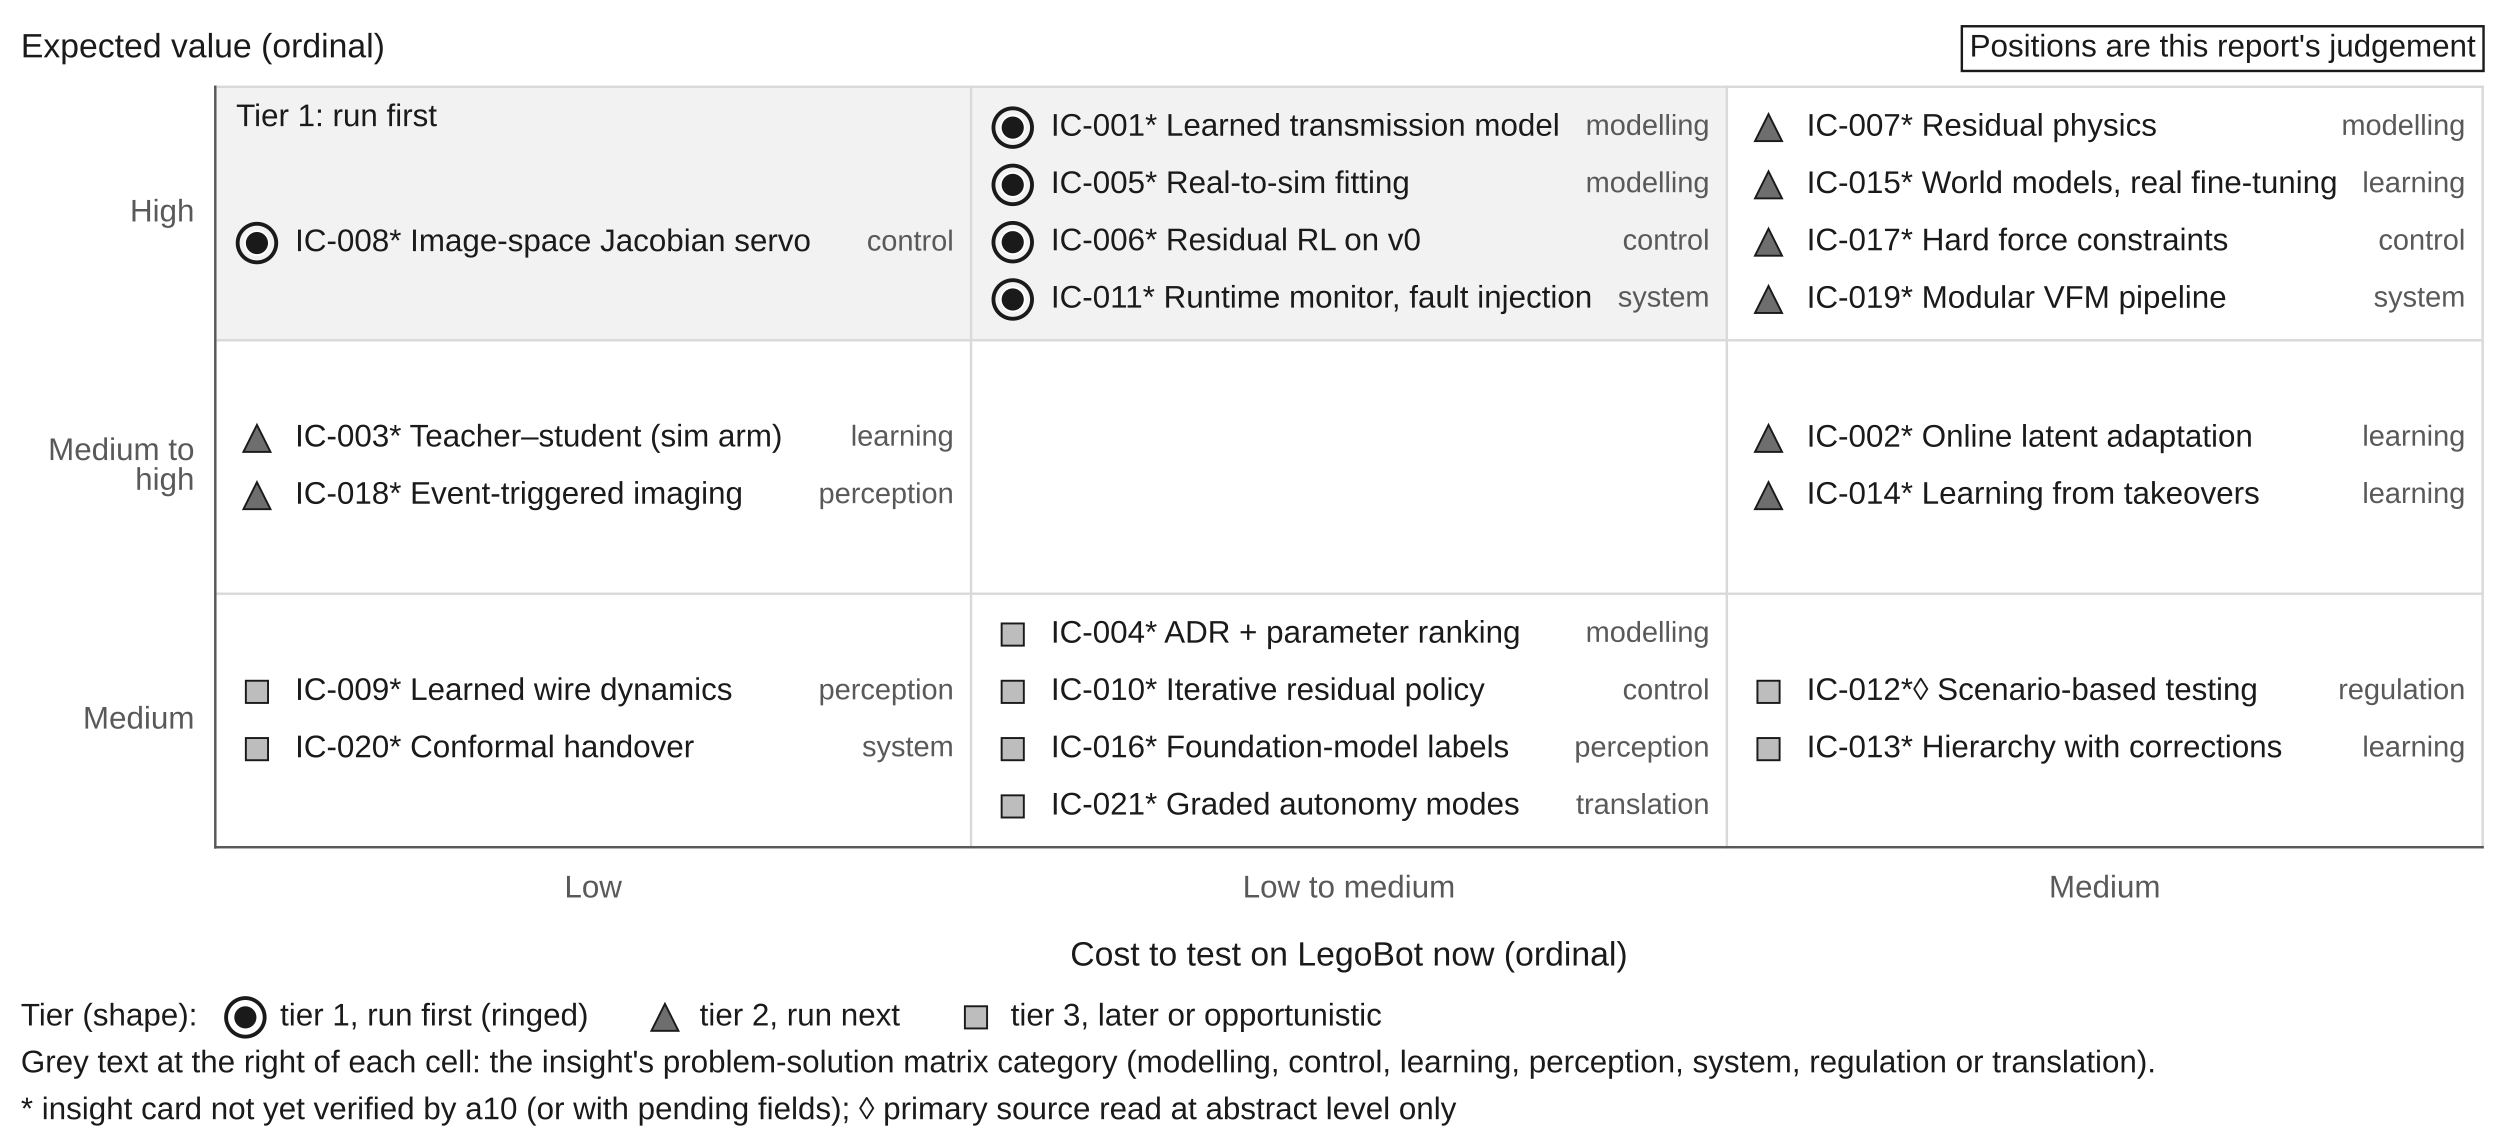
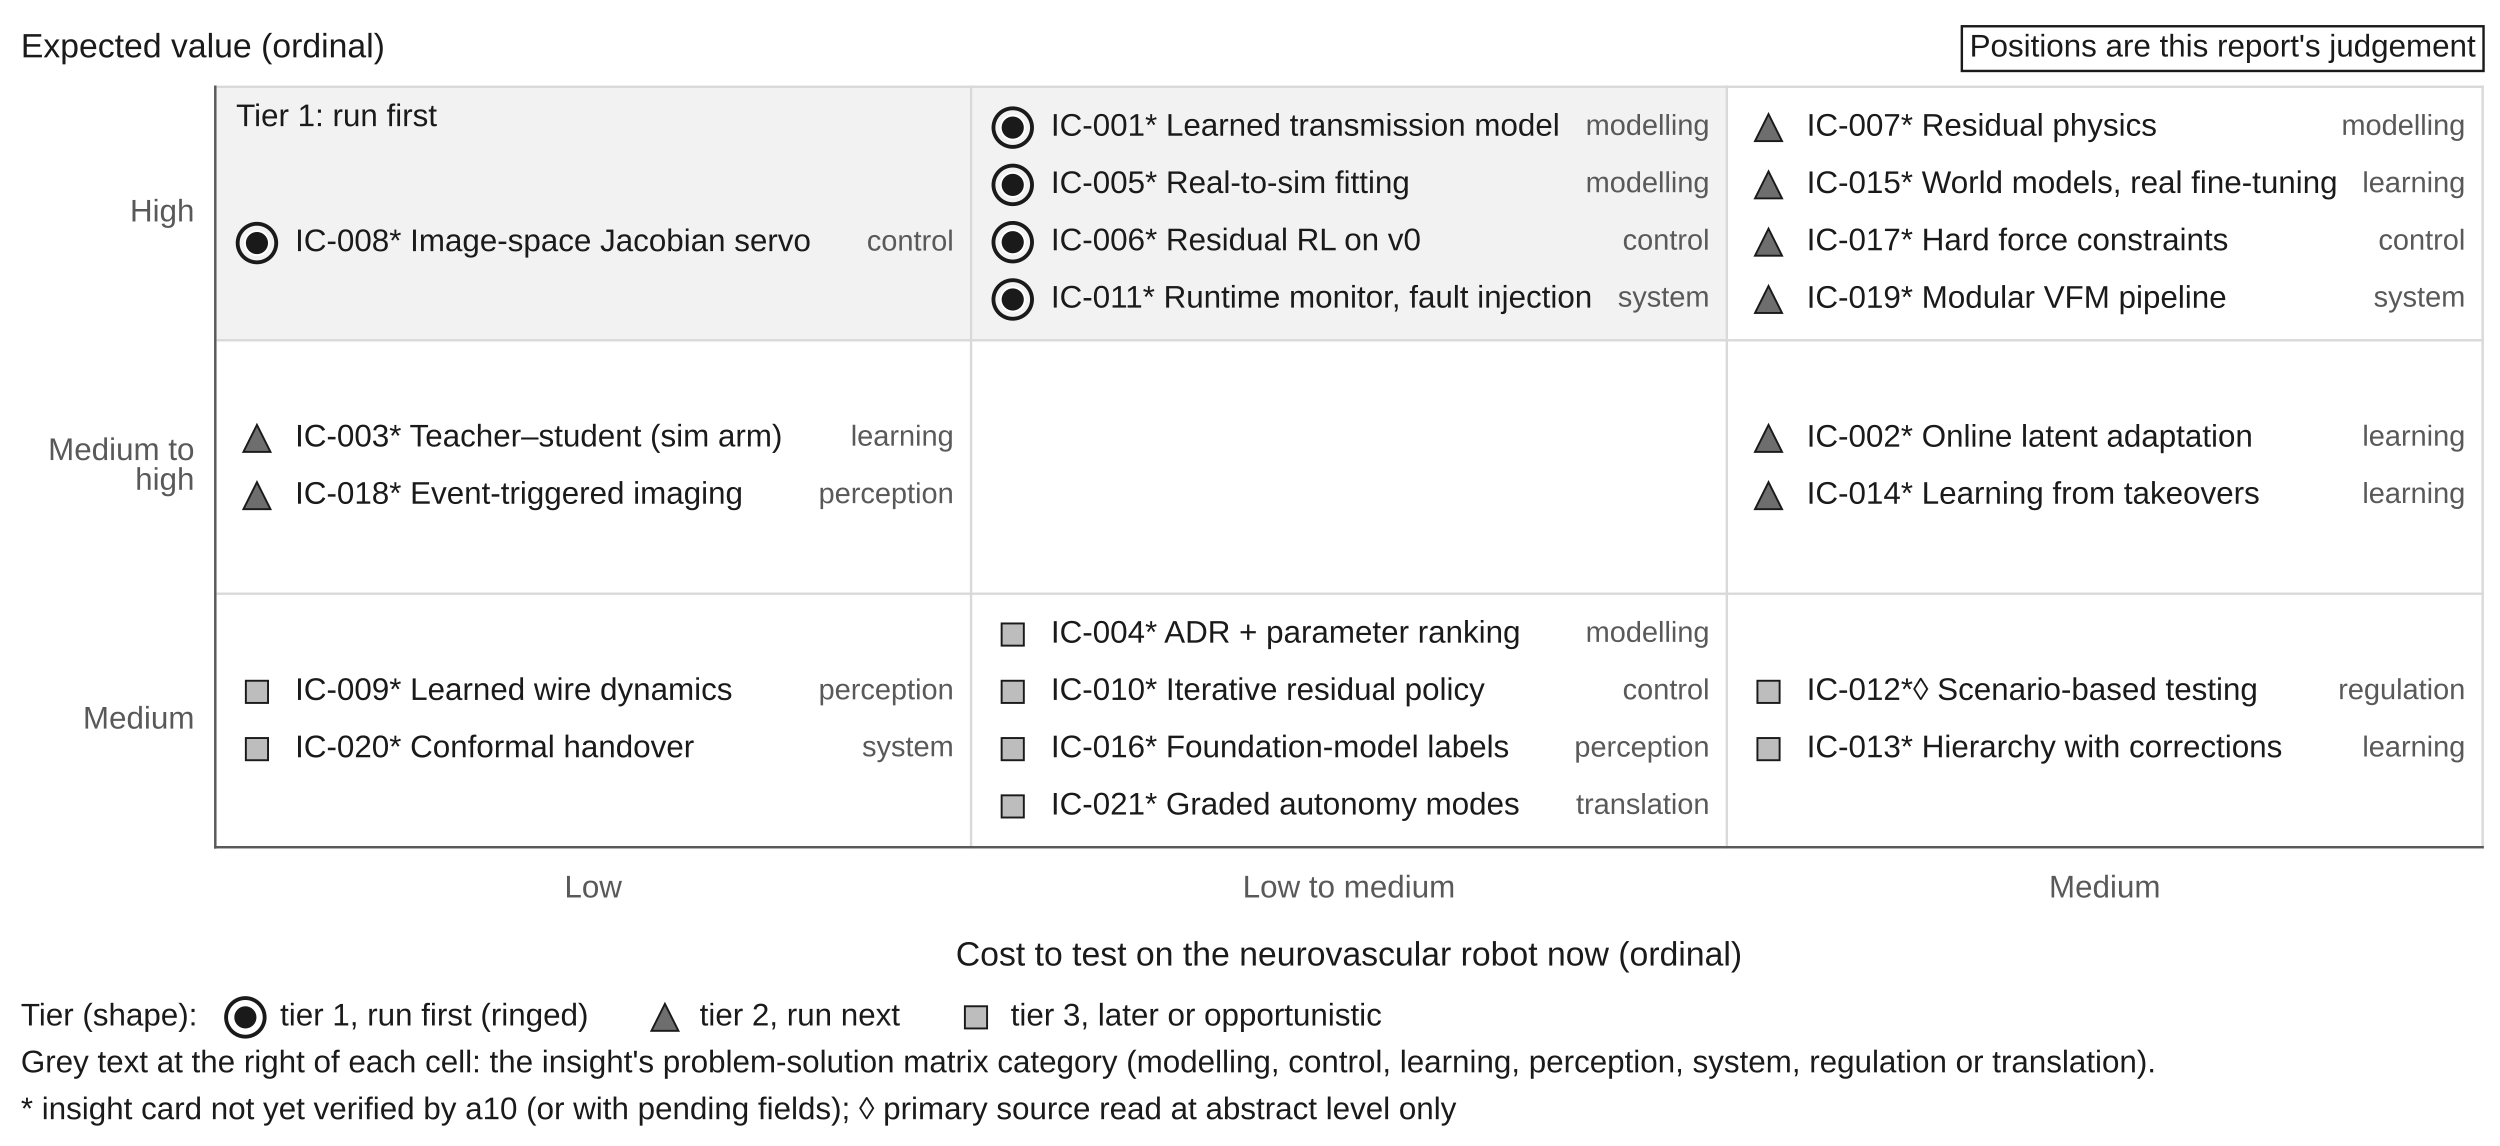
<svg xmlns="http://www.w3.org/2000/svg" xmlns:xlink="http://www.w3.org/1999/xlink" width="518.4pt" height="237.6pt" viewBox="0 0 518.4 237.6" version="1.1">
  <defs>
    <style type="text/css">*{stroke-linejoin: round; stroke-linecap: butt}</style>
  </defs>
  <g id="figure_1">
    <g id="patch_1">
      <path d="M 0 237.6  L 518.4 237.6  L 518.4 0  L 0 0  z " style="fill: #ffffff" />
    </g>
    <g id="axes_1">
      <g id="patch_2">
-         <path d="M 44.64 70.56  L 201.36 70.56  L 201.36 18  L 44.64 18  z " clip-path="url(#p08321df2c7)" style="fill: #f2f2f2" />
+         <path d="M 201.36 70.56  L 358.08 70.56  L 358.08 18  L 201.36 18  z " clip-path="url(#pb618f11e1d)" style="fill: #f2f2f2" />
      </g>
      <g id="patch_3">
-         <path d="M 201.36 70.56  L 358.08 70.56  L 358.08 18  L 201.36 18  z " clip-path="url(#p08321df2c7)" style="fill: #f2f2f2" />
+         <path d="M 44.64 70.56  L 201.36 70.56  L 201.36 18  L 44.64 18  z " clip-path="url(#pb618f11e1d)" style="fill: #f2f2f2" />
      </g>
      <g id="line2d_1">
-         <path d="M 44.64 175.68  L 44.64 18  " clip-path="url(#p08321df2c7)" style="fill: none; stroke: #d9d9d9; stroke-width: 0.5; stroke-linecap: square" />
+         <path d="M 44.64 175.68  L 44.64 18  " clip-path="url(#pb618f11e1d)" style="fill: none; stroke: #d9d9d9; stroke-width: 0.5; stroke-linecap: square" />
      </g>
      <g id="line2d_2">
-         <path d="M 201.36 175.68  L 201.36 18  " clip-path="url(#p08321df2c7)" style="fill: none; stroke: #d9d9d9; stroke-width: 0.5; stroke-linecap: square" />
+         <path d="M 201.36 175.68  L 201.36 18  " clip-path="url(#pb618f11e1d)" style="fill: none; stroke: #d9d9d9; stroke-width: 0.5; stroke-linecap: square" />
      </g>
      <g id="line2d_3">
-         <path d="M 358.08 175.68  L 358.08 18  " clip-path="url(#p08321df2c7)" style="fill: none; stroke: #d9d9d9; stroke-width: 0.5; stroke-linecap: square" />
+         <path d="M 358.08 175.68  L 358.08 18  " clip-path="url(#pb618f11e1d)" style="fill: none; stroke: #d9d9d9; stroke-width: 0.5; stroke-linecap: square" />
      </g>
      <g id="line2d_4">
-         <path d="M 514.8 175.68  L 514.8 18  " clip-path="url(#p08321df2c7)" style="fill: none; stroke: #d9d9d9; stroke-width: 0.5; stroke-linecap: square" />
+         <path d="M 514.8 175.68  L 514.8 18  " clip-path="url(#pb618f11e1d)" style="fill: none; stroke: #d9d9d9; stroke-width: 0.5; stroke-linecap: square" />
      </g>
      <g id="line2d_5">
-         <path d="M 44.64 175.68  L 514.8 175.68  " clip-path="url(#p08321df2c7)" style="fill: none; stroke: #d9d9d9; stroke-width: 0.5; stroke-linecap: square" />
+         <path d="M 44.64 175.68  L 514.8 175.68  " clip-path="url(#pb618f11e1d)" style="fill: none; stroke: #d9d9d9; stroke-width: 0.5; stroke-linecap: square" />
      </g>
      <g id="line2d_6">
-         <path d="M 44.64 123.12  L 514.8 123.12  " clip-path="url(#p08321df2c7)" style="fill: none; stroke: #d9d9d9; stroke-width: 0.5; stroke-linecap: square" />
+         <path d="M 44.64 123.12  L 514.8 123.12  " clip-path="url(#pb618f11e1d)" style="fill: none; stroke: #d9d9d9; stroke-width: 0.5; stroke-linecap: square" />
      </g>
      <g id="line2d_7">
-         <path d="M 44.64 70.56  L 514.8 70.56  " clip-path="url(#p08321df2c7)" style="fill: none; stroke: #d9d9d9; stroke-width: 0.5; stroke-linecap: square" />
+         <path d="M 44.64 70.56  L 514.8 70.56  " clip-path="url(#pb618f11e1d)" style="fill: none; stroke: #d9d9d9; stroke-width: 0.5; stroke-linecap: square" />
      </g>
      <g id="line2d_8">
-         <path d="M 44.64 18  L 514.8 18  " clip-path="url(#p08321df2c7)" style="fill: none; stroke: #d9d9d9; stroke-width: 0.5; stroke-linecap: square" />
+         <path d="M 44.64 18  L 514.8 18  " clip-path="url(#pb618f11e1d)" style="fill: none; stroke: #d9d9d9; stroke-width: 0.5; stroke-linecap: square" />
      </g>
      <g id="line2d_9">
-         <path d="M 44.64 175.68  L 514.8 175.68  " clip-path="url(#p08321df2c7)" style="fill: none; stroke: #595959; stroke-width: 0.5; stroke-linecap: square" />
+         <path d="M 44.64 175.68  L 514.8 175.68  " clip-path="url(#pb618f11e1d)" style="fill: none; stroke: #595959; stroke-width: 0.5; stroke-linecap: square" />
      </g>
      <g id="line2d_10">
-         <path d="M 44.64 175.68  L 44.64 18  " clip-path="url(#p08321df2c7)" style="fill: none; stroke: #595959; stroke-width: 0.5; stroke-linecap: square" />
+         <path d="M 44.64 175.68  L 44.64 18  " clip-path="url(#pb618f11e1d)" style="fill: none; stroke: #595959; stroke-width: 0.5; stroke-linecap: square" />
      </g>
      <g id="line2d_11">
        <defs>
-           <path id="m83bd8fca36" d="M 0 4  C 1.061 4 2.078 3.579 2.828 2.828  C 3.579 2.078 4 1.061 4 0  C 4 -1.061 3.579 -2.078 2.828 -2.828  C 2.078 -3.579 1.061 -4 0 -4  C -1.061 -4 -2.078 -3.579 -2.828 -2.828  C -3.579 -2.078 -4 -1.061 -4 0  C -4 1.061 -3.579 2.078 -2.828 2.828  C -2.078 3.579 -1.061 4 0 4  z " style="stroke: #1a1a1a; stroke-width: 0.8" />
+           <path id="m9a626af37a" d="M 0 4  C 1.061 4 2.078 3.579 2.828 2.828  C 3.579 2.078 4 1.061 4 0  C 4 -1.061 3.579 -2.078 2.828 -2.828  C 2.078 -3.579 1.061 -4 0 -4  C -1.061 -4 -2.078 -3.579 -2.828 -2.828  C -3.579 -2.078 -4 -1.061 -4 0  C -4 1.061 -3.579 2.078 -2.828 2.828  C -2.078 3.579 -1.061 4 0 4  z " style="stroke: #1a1a1a; stroke-width: 0.8" />
        </defs>
-         <g clip-path="url(#p08321df2c7)">
-           <use xlink:href="#m83bd8fca36" x="50.88" y="210.96" style="fill-opacity: 0; stroke: #1a1a1a; stroke-width: 0.8" />
+         <g clip-path="url(#pb618f11e1d)">
+           <use xlink:href="#m9a626af37a" x="50.88" y="210.96" style="fill-opacity: 0; stroke: #1a1a1a; stroke-width: 0.8" />
        </g>
      </g>
      <g id="line2d_12">
        <defs>
-           <path id="mc4fbaf5c74" d="M 0 2.5  C 0.663 2.5 1.299 2.237 1.768 1.768  C 2.237 1.299 2.5 0.663 2.5 0  C 2.5 -0.663 2.237 -1.299 1.768 -1.768  C 1.299 -2.237 0.663 -2.5 0 -2.5  C -0.663 -2.5 -1.299 -2.237 -1.768 -1.768  C -2.237 -1.299 -2.5 -0.663 -2.5 0  C -2.5 0.663 -2.237 1.299 -1.768 1.768  C -1.299 2.237 -0.663 2.5 0 2.5  z " style="stroke: #ffffff; stroke-width: 0.4" />
+           <path id="m223daf58ef" d="M 0 2.5  C 0.663 2.5 1.299 2.237 1.768 1.768  C 2.237 1.299 2.5 0.663 2.5 0  C 2.5 -0.663 2.237 -1.299 1.768 -1.768  C 1.299 -2.237 0.663 -2.5 0 -2.5  C -0.663 -2.5 -1.299 -2.237 -1.768 -1.768  C -2.237 -1.299 -2.5 -0.663 -2.5 0  C -2.5 0.663 -2.237 1.299 -1.768 1.768  C -1.299 2.237 -0.663 2.5 0 2.5  z " style="stroke: #ffffff; stroke-width: 0.4" />
        </defs>
-         <g clip-path="url(#p08321df2c7)">
-           <use xlink:href="#mc4fbaf5c74" x="50.88" y="210.96" style="fill: #1a1a1a; stroke: #ffffff; stroke-width: 0.4" />
+         <g clip-path="url(#pb618f11e1d)">
+           <use xlink:href="#m223daf58ef" x="50.88" y="210.96" style="fill: #1a1a1a; stroke: #ffffff; stroke-width: 0.4" />
        </g>
      </g>
      <g id="line2d_13">
        <defs>
-           <path id="m9f28fca841" d="M 0 -2.8  L -2.8 2.8  L 2.8 2.8  z " style="stroke: #1a1a1a; stroke-width: 0.4; stroke-linejoin: miter" />
+           <path id="m0bc30c6004" d="M 0 -2.8  L -2.8 2.8  L 2.8 2.8  z " style="stroke: #1a1a1a; stroke-width: 0.4; stroke-linejoin: miter" />
        </defs>
-         <g clip-path="url(#p08321df2c7)">
-           <use xlink:href="#m9f28fca841" x="137.88" y="210.96" style="fill: #6e6e6e; stroke: #1a1a1a; stroke-width: 0.4; stroke-linejoin: miter" />
+         <g clip-path="url(#pb618f11e1d)">
+           <use xlink:href="#m0bc30c6004" x="137.88" y="210.96" style="fill: #6e6e6e; stroke: #1a1a1a; stroke-width: 0.4; stroke-linejoin: miter" />
        </g>
      </g>
      <g id="line2d_14">
        <defs>
-           <path id="ma747b543d8" d="M -2.3 2.3  L 2.3 2.3  L 2.3 -2.3  L -2.3 -2.3  z " style="stroke: #1a1a1a; stroke-width: 0.4; stroke-linejoin: miter" />
+           <path id="m226ae7cc73" d="M -2.3 2.3  L 2.3 2.3  L 2.3 -2.3  L -2.3 -2.3  z " style="stroke: #1a1a1a; stroke-width: 0.4; stroke-linejoin: miter" />
        </defs>
-         <g clip-path="url(#p08321df2c7)">
-           <use xlink:href="#ma747b543d8" x="202.38" y="210.96" style="fill: #bdbdbd; stroke: #1a1a1a; stroke-width: 0.4; stroke-linejoin: miter" />
+         <g clip-path="url(#pb618f11e1d)">
+           <use xlink:href="#m226ae7cc73" x="202.38" y="210.96" style="fill: #bdbdbd; stroke: #1a1a1a; stroke-width: 0.4; stroke-linejoin: miter" />
        </g>
      </g>
      <g id="text_1">
        <text style="font-size: 6.5px; font-family: 'Arial', 'Helvetica', 'Liberation Sans', 'Arimo', 'DejaVu Sans', sans-serif; text-anchor: middle; fill: #595959" x="123" y="186.093" transform="rotate(-0 123 186.0926)">Low</text>
      </g>
      <g id="text_2">
        <text style="font-size: 6.5px; font-family: 'Arial', 'Helvetica', 'Liberation Sans', 'Arimo', 'DejaVu Sans', sans-serif; text-anchor: middle; fill: #595959" x="279.72" y="186.093" transform="rotate(-0 279.72 186.0926)">Low to medium</text>
      </g>
      <g id="text_3">
        <text style="font-size: 6.5px; font-family: 'Arial', 'Helvetica', 'Liberation Sans', 'Arimo', 'DejaVu Sans', sans-serif; text-anchor: middle; fill: #595959" x="436.44" y="186.093" transform="rotate(-0 436.44 186.0926)">Medium</text>
      </g>
      <g id="text_4">
        <text style="font-size: 6.5px; font-family: 'Arial', 'Helvetica', 'Liberation Sans', 'Arimo', 'DejaVu Sans', sans-serif; text-anchor: end; fill: #595959" x="40.32" y="151.08" transform="rotate(-0 40.32 151.0804)">Medium</text>
      </g>
      <g id="text_5">
        <text style="font-size: 6.5px; font-family: 'Arial', 'Helvetica', 'Liberation Sans', 'Arimo', 'DejaVu Sans', sans-serif; fill: #595959" transform="translate(9.977188 95.39373)">Medium to</text>
        <text style="font-size: 6.5px; font-family: 'Arial', 'Helvetica', 'Liberation Sans', 'Arimo', 'DejaVu Sans', sans-serif; fill: #595959" transform="translate(28.03195 101.5708)">high</text>
      </g>
      <g id="text_6">
        <text style="font-size: 6.5px; font-family: 'Arial', 'Helvetica', 'Liberation Sans', 'Arimo', 'DejaVu Sans', sans-serif; text-anchor: end; fill: #595959" x="40.32" y="45.922" transform="rotate(-0 40.32 45.92227)">High</text>
      </g>
      <g id="text_7">
-         <text style="font-size: 7px; font-family: 'Arial', 'Helvetica', 'Liberation Sans', 'Arimo', 'DejaVu Sans', sans-serif; text-anchor: middle; fill: #1a1a1a" x="279.72" y="200.216" transform="rotate(-0 279.72 200.2158)">Cost to test on LegoBot now (ordinal)</text>
+         <text style="font-size: 7px; font-family: 'Arial', 'Helvetica', 'Liberation Sans', 'Arimo', 'DejaVu Sans', sans-serif; text-anchor: middle; fill: #1a1a1a" x="279.72" y="200.216" transform="rotate(-0 279.72 200.2158)">Cost to test on the neurovascular robot now (ordinal)</text>
      </g>
      <g id="text_8">
        <text style="font-size: 7px; font-family: 'Arial', 'Helvetica', 'Liberation Sans', 'Arimo', 'DejaVu Sans', sans-serif; text-anchor: start; fill: #1a1a1a" x="4.32" y="11.891" transform="rotate(-0 4.32 11.89125)">Expected value (ordinal)</text>
      </g>
      <g id="text_9">
        <g id="patch_4">
          <path d="M 406.809 14.715  L 514.985 14.715  L 514.985 5.445  L 406.809 5.445  z " style="fill: #ffffff; stroke: #1a1a1a; stroke-width: 0.5; stroke-linejoin: miter" />
        </g>
        <text style="font-size: 6.5px; font-family: 'Arial', 'Helvetica', 'Liberation Sans', 'Arimo', 'DejaVu Sans', sans-serif; text-anchor: end; fill: #1a1a1a" x="513.36" y="11.722" transform="rotate(-0 513.36 11.72227)">Positions are this report's judgement</text>
      </g>
      <g id="text_10">
        <text style="font-size: 6.5px; font-family: 'Arial', 'Helvetica', 'Liberation Sans', 'Arimo', 'DejaVu Sans', sans-serif; text-anchor: start; fill: #1a1a1a" x="48.96" y="26.16" transform="rotate(-0 48.96 26.16035)">Tier 1: run first</text>
      </g>
      <g id="line2d_15">
-         <g clip-path="url(#p08321df2c7)">
-           <use xlink:href="#m83bd8fca36" x="210" y="26.46" style="fill-opacity: 0; stroke: #1a1a1a; stroke-width: 0.8" />
+         <g clip-path="url(#pb618f11e1d)">
+           <use xlink:href="#m9a626af37a" x="210" y="26.46" style="fill-opacity: 0; stroke: #1a1a1a; stroke-width: 0.8" />
        </g>
      </g>
      <g id="text_11">
        <text style="font-size: 6.5px; font-family: 'Arial', 'Helvetica', 'Liberation Sans', 'Arimo', 'DejaVu Sans', sans-serif; text-anchor: start; fill: #1a1a1a" x="217.92" y="28.14" transform="rotate(-0 217.92 28.14035)">IC-001* Learned transmission model</text>
      </g>
      <g id="text_12">
        <text style="font-size: 6px; font-family: 'Arial', 'Helvetica', 'Liberation Sans', 'Arimo', 'DejaVu Sans', sans-serif; text-anchor: end; fill: #595959" x="354.48" y="27.976" transform="rotate(-0 354.48 27.97594)">modelling</text>
      </g>
      <g id="line2d_16">
-         <g clip-path="url(#p08321df2c7)">
-           <use xlink:href="#m83bd8fca36" x="210" y="38.34" style="fill-opacity: 0; stroke: #1a1a1a; stroke-width: 0.8" />
+         <g clip-path="url(#pb618f11e1d)">
+           <use xlink:href="#m9a626af37a" x="210" y="38.34" style="fill-opacity: 0; stroke: #1a1a1a; stroke-width: 0.8" />
        </g>
      </g>
      <g id="text_13">
        <text style="font-size: 6.5px; font-family: 'Arial', 'Helvetica', 'Liberation Sans', 'Arimo', 'DejaVu Sans', sans-serif; text-anchor: start; fill: #1a1a1a" x="217.92" y="40.022" transform="rotate(-0 217.92 40.02188)">IC-005* Real-to-sim fitting</text>
      </g>
      <g id="text_14">
        <text style="font-size: 6px; font-family: 'Arial', 'Helvetica', 'Liberation Sans', 'Arimo', 'DejaVu Sans', sans-serif; text-anchor: end; fill: #595959" x="354.48" y="39.856" transform="rotate(-0 354.48 39.85594)">modelling</text>
      </g>
      <g id="line2d_17">
-         <g clip-path="url(#p08321df2c7)">
-           <use xlink:href="#m83bd8fca36" x="210" y="50.22" style="fill-opacity: 0; stroke: #1a1a1a; stroke-width: 0.8" />
+         <g clip-path="url(#pb618f11e1d)">
+           <use xlink:href="#m9a626af37a" x="210" y="50.22" style="fill-opacity: 0; stroke: #1a1a1a; stroke-width: 0.8" />
        </g>
      </g>
      <g id="text_15">
        <text style="font-size: 6.5px; font-family: 'Arial', 'Helvetica', 'Liberation Sans', 'Arimo', 'DejaVu Sans', sans-serif; text-anchor: start; fill: #1a1a1a" x="217.92" y="51.9" transform="rotate(-0 217.92 51.90035)">IC-006* Residual RL on v0</text>
      </g>
      <g id="text_16">
        <text style="font-size: 6px; font-family: 'Arial', 'Helvetica', 'Liberation Sans', 'Arimo', 'DejaVu Sans', sans-serif; text-anchor: end; fill: #595959" x="354.48" y="51.771" transform="rotate(-0 354.48 51.77109)">control</text>
      </g>
      <g id="line2d_18">
-         <g clip-path="url(#p08321df2c7)">
-           <use xlink:href="#m83bd8fca36" x="210" y="62.1" style="fill-opacity: 0; stroke: #1a1a1a; stroke-width: 0.8" />
+         <g clip-path="url(#pb618f11e1d)">
+           <use xlink:href="#m9a626af37a" x="210" y="62.1" style="fill-opacity: 0; stroke: #1a1a1a; stroke-width: 0.8" />
        </g>
      </g>
      <g id="text_17">
        <text style="font-size: 6.5px; font-family: 'Arial', 'Helvetica', 'Liberation Sans', 'Arimo', 'DejaVu Sans', sans-serif; text-anchor: start; fill: #1a1a1a" x="217.92" y="63.782" transform="rotate(-0 217.92 63.78187)">IC-011* Runtime monitor, fault injection</text>
      </g>
      <g id="text_18">
        <text style="font-size: 6px; font-family: 'Arial', 'Helvetica', 'Liberation Sans', 'Arimo', 'DejaVu Sans', sans-serif; text-anchor: end; fill: #595959" x="354.48" y="63.581" transform="rotate(-0 354.48 63.58078)">system</text>
      </g>
      <g id="text_19">
        <text style="font-size: 6.5px; font-family: 'Arial', 'Helvetica', 'Liberation Sans', 'Arimo', 'DejaVu Sans', sans-serif; text-anchor: start; fill: #1a1a1a" x="374.64" y="92.622" transform="rotate(-0 374.64 92.62199)">IC-002* Online latent adaptation</text>
      </g>
      <g id="text_20">
        <text style="font-size: 6px; font-family: 'Arial', 'Helvetica', 'Liberation Sans', 'Arimo', 'DejaVu Sans', sans-serif; text-anchor: end; fill: #595959" x="511.2" y="92.416" transform="rotate(-0 511.2 92.41594)">learning</text>
      </g>
      <g id="text_21">
        <text style="font-size: 6.5px; font-family: 'Arial', 'Helvetica', 'Liberation Sans', 'Arimo', 'DejaVu Sans', sans-serif; text-anchor: start; fill: #1a1a1a" x="374.64" y="104.462" transform="rotate(-0 374.64 104.4619)">IC-014* Learning from takeovers</text>
      </g>
      <g id="text_22">
        <text style="font-size: 6px; font-family: 'Arial', 'Helvetica', 'Liberation Sans', 'Arimo', 'DejaVu Sans', sans-serif; text-anchor: end; fill: #595959" x="511.2" y="104.296" transform="rotate(-0 511.2 104.2959)">learning</text>
      </g>
      <g id="text_23">
        <text style="font-size: 6.5px; font-family: 'Arial', 'Helvetica', 'Liberation Sans', 'Arimo', 'DejaVu Sans', sans-serif; text-anchor: start; fill: #1a1a1a" x="61.2" y="92.582" transform="rotate(-0 61.2 92.58187)">IC-003* Teacher–student (sim arm)</text>
      </g>
      <g id="text_24">
        <text style="font-size: 6px; font-family: 'Arial', 'Helvetica', 'Liberation Sans', 'Arimo', 'DejaVu Sans', sans-serif; text-anchor: end; fill: #595959" x="197.76" y="92.416" transform="rotate(-0 197.76 92.41594)">learning</text>
      </g>
      <g id="text_25">
        <text style="font-size: 6.5px; font-family: 'Arial', 'Helvetica', 'Liberation Sans', 'Arimo', 'DejaVu Sans', sans-serif; text-anchor: start; fill: #1a1a1a" x="61.2" y="104.462" transform="rotate(-0 61.2 104.4619)">IC-018* Event-triggered imaging</text>
      </g>
      <g id="text_26">
        <text style="font-size: 6px; font-family: 'Arial', 'Helvetica', 'Liberation Sans', 'Arimo', 'DejaVu Sans', sans-serif; text-anchor: end; fill: #595959" x="197.76" y="104.331" transform="rotate(-0 197.76 104.3311)">perception</text>
      </g>
      <g id="text_27">
        <text style="font-size: 6.5px; font-family: 'Arial', 'Helvetica', 'Liberation Sans', 'Arimo', 'DejaVu Sans', sans-serif; text-anchor: start; fill: #1a1a1a" x="217.92" y="133.262" transform="rotate(-0 217.92 133.2619)">IC-004* ADR + parameter ranking</text>
      </g>
      <g id="text_28">
        <text style="font-size: 6px; font-family: 'Arial', 'Helvetica', 'Liberation Sans', 'Arimo', 'DejaVu Sans', sans-serif; text-anchor: end; fill: #595959" x="354.48" y="133.096" transform="rotate(-0 354.48 133.0959)">modelling</text>
      </g>
      <g id="text_29">
        <text style="font-size: 6.5px; font-family: 'Arial', 'Helvetica', 'Liberation Sans', 'Arimo', 'DejaVu Sans', sans-serif; text-anchor: start; fill: #1a1a1a" x="217.92" y="145.142" transform="rotate(-0 217.92 145.1419)">IC-010* Iterative residual policy</text>
      </g>
      <g id="text_30">
        <text style="font-size: 6px; font-family: 'Arial', 'Helvetica', 'Liberation Sans', 'Arimo', 'DejaVu Sans', sans-serif; text-anchor: end; fill: #595959" x="354.48" y="145.011" transform="rotate(-0 354.48 145.0111)">control</text>
      </g>
      <g id="text_31">
        <text style="font-size: 6.5px; font-family: 'Arial', 'Helvetica', 'Liberation Sans', 'Arimo', 'DejaVu Sans', sans-serif; text-anchor: start; fill: #1a1a1a" x="217.92" y="157.02" transform="rotate(-0 217.92 157.0204)">IC-016* Foundation-model labels</text>
      </g>
      <g id="text_32">
        <text style="font-size: 6px; font-family: 'Arial', 'Helvetica', 'Liberation Sans', 'Arimo', 'DejaVu Sans', sans-serif; text-anchor: end; fill: #595959" x="354.48" y="156.891" transform="rotate(-0 354.48 156.8911)">perception</text>
      </g>
      <g id="text_33">
        <text style="font-size: 6.5px; font-family: 'Arial', 'Helvetica', 'Liberation Sans', 'Arimo', 'DejaVu Sans', sans-serif; text-anchor: start; fill: #1a1a1a" x="217.92" y="168.902" transform="rotate(-0 217.92 168.9019)">IC-021* Graded autonomy modes</text>
      </g>
      <g id="text_34">
        <text style="font-size: 6px; font-family: 'Arial', 'Helvetica', 'Liberation Sans', 'Arimo', 'DejaVu Sans', sans-serif; text-anchor: end; fill: #595959" x="354.48" y="168.771" transform="rotate(-0 354.48 168.7711)">translation</text>
      </g>
      <g id="text_35">
        <text style="font-size: 6.5px; font-family: 'Arial', 'Helvetica', 'Liberation Sans', 'Arimo', 'DejaVu Sans', sans-serif; text-anchor: start; fill: #1a1a1a" x="374.64" y="28.142" transform="rotate(-0 374.64 28.14187)">IC-007* Residual physics</text>
      </g>
      <g id="text_36">
        <text style="font-size: 6px; font-family: 'Arial', 'Helvetica', 'Liberation Sans', 'Arimo', 'DejaVu Sans', sans-serif; text-anchor: end; fill: #595959" x="511.2" y="27.976" transform="rotate(-0 511.2 27.97594)">modelling</text>
      </g>
      <g id="text_37">
        <text style="font-size: 6.5px; font-family: 'Arial', 'Helvetica', 'Liberation Sans', 'Arimo', 'DejaVu Sans', sans-serif; text-anchor: start; fill: #1a1a1a" x="374.64" y="40.022" transform="rotate(-0 374.64 40.02188)">IC-015* World models, real fine-tuning</text>
      </g>
      <g id="text_38">
        <text style="font-size: 6px; font-family: 'Arial', 'Helvetica', 'Liberation Sans', 'Arimo', 'DejaVu Sans', sans-serif; text-anchor: end; fill: #595959" x="511.2" y="39.856" transform="rotate(-0 511.2 39.85594)">learning</text>
      </g>
      <g id="text_39">
        <text style="font-size: 6.5px; font-family: 'Arial', 'Helvetica', 'Liberation Sans', 'Arimo', 'DejaVu Sans', sans-serif; text-anchor: start; fill: #1a1a1a" x="374.64" y="51.9" transform="rotate(-0 374.64 51.90035)">IC-017* Hard force constraints</text>
      </g>
      <g id="text_40">
        <text style="font-size: 6px; font-family: 'Arial', 'Helvetica', 'Liberation Sans', 'Arimo', 'DejaVu Sans', sans-serif; text-anchor: end; fill: #595959" x="511.2" y="51.771" transform="rotate(-0 511.2 51.77109)">control</text>
      </g>
      <g id="text_41">
        <text style="font-size: 6.5px; font-family: 'Arial', 'Helvetica', 'Liberation Sans', 'Arimo', 'DejaVu Sans', sans-serif; text-anchor: start; fill: #1a1a1a" x="374.64" y="63.82" transform="rotate(-0 374.64 63.81996)">IC-019* Modular VFM pipeline</text>
      </g>
      <g id="text_42">
        <text style="font-size: 6px; font-family: 'Arial', 'Helvetica', 'Liberation Sans', 'Arimo', 'DejaVu Sans', sans-serif; text-anchor: end; fill: #595959" x="511.2" y="63.581" transform="rotate(-0 511.2 63.58078)">system</text>
      </g>
      <g id="line2d_19">
-         <g clip-path="url(#p08321df2c7)">
-           <use xlink:href="#m83bd8fca36" x="53.28" y="50.4" style="fill-opacity: 0; stroke: #1a1a1a; stroke-width: 0.8" />
+         <g clip-path="url(#pb618f11e1d)">
+           <use xlink:href="#m9a626af37a" x="53.28" y="50.4" style="fill-opacity: 0; stroke: #1a1a1a; stroke-width: 0.8" />
        </g>
      </g>
      <g id="text_43">
        <text style="font-size: 6.5px; font-family: 'Arial', 'Helvetica', 'Liberation Sans', 'Arimo', 'DejaVu Sans', sans-serif; text-anchor: start; fill: #1a1a1a" x="61.2" y="52.082" transform="rotate(-0 61.2 52.08187)">IC-008* Image-space Jacobian servo</text>
      </g>
      <g id="text_44">
        <text style="font-size: 6px; font-family: 'Arial', 'Helvetica', 'Liberation Sans', 'Arimo', 'DejaVu Sans', sans-serif; text-anchor: end; fill: #595959" x="197.76" y="51.951" transform="rotate(-0 197.76 51.95109)">control</text>
      </g>
      <g id="text_45">
        <text style="font-size: 6.5px; font-family: 'Arial', 'Helvetica', 'Liberation Sans', 'Arimo', 'DejaVu Sans', sans-serif; text-anchor: start; fill: #1a1a1a" x="61.2" y="145.142" transform="rotate(-0 61.2 145.1419)">IC-009* Learned wire dynamics</text>
      </g>
      <g id="text_46">
        <text style="font-size: 6px; font-family: 'Arial', 'Helvetica', 'Liberation Sans', 'Arimo', 'DejaVu Sans', sans-serif; text-anchor: end; fill: #595959" x="197.76" y="145.011" transform="rotate(-0 197.76 145.0111)">perception</text>
      </g>
      <g id="text_47">
        <text style="font-size: 6.5px; font-family: 'Arial', 'Helvetica', 'Liberation Sans', 'Arimo', 'DejaVu Sans', sans-serif; text-anchor: start; fill: #1a1a1a" x="61.2" y="157.02" transform="rotate(-0 61.2 157.0204)">IC-020* Conformal handover</text>
      </g>
      <g id="text_48">
        <text style="font-size: 6px; font-family: 'Arial', 'Helvetica', 'Liberation Sans', 'Arimo', 'DejaVu Sans', sans-serif; text-anchor: end; fill: #595959" x="197.76" y="156.821" transform="rotate(-0 197.76 156.8208)">system</text>
      </g>
      <g id="text_49">
        <text style="font-size: 6.5px; font-family: 'Arial', 'Helvetica', 'Liberation Sans', 'Arimo', 'DejaVu Sans', sans-serif; text-anchor: start; fill: #1a1a1a" x="374.64" y="145.142" transform="rotate(-0 374.64 145.1419)">IC-012*◊ Scenario-based testing</text>
      </g>
      <g id="text_50">
        <text style="font-size: 6px; font-family: 'Arial', 'Helvetica', 'Liberation Sans', 'Arimo', 'DejaVu Sans', sans-serif; text-anchor: end; fill: #595959" x="511.2" y="144.976" transform="rotate(-0 511.2 144.9759)">regulation</text>
      </g>
      <g id="text_51">
        <text style="font-size: 6.5px; font-family: 'Arial', 'Helvetica', 'Liberation Sans', 'Arimo', 'DejaVu Sans', sans-serif; text-anchor: start; fill: #1a1a1a" x="374.64" y="157.022" transform="rotate(-0 374.64 157.0219)">IC-013* Hierarchy with corrections</text>
      </g>
      <g id="text_52">
        <text style="font-size: 6px; font-family: 'Arial', 'Helvetica', 'Liberation Sans', 'Arimo', 'DejaVu Sans', sans-serif; text-anchor: end; fill: #595959" x="511.2" y="156.856" transform="rotate(-0 511.2 156.8559)">learning</text>
      </g>
      <g id="text_53">
        <text style="font-size: 6.5px; font-family: 'Arial', 'Helvetica', 'Liberation Sans', 'Arimo', 'DejaVu Sans', sans-serif; text-anchor: start; fill: #1a1a1a" x="4.32" y="212.642" transform="rotate(-0 4.32 212.6419)">Tier (shape):</text>
      </g>
      <g id="text_54">
        <text style="font-size: 6.5px; font-family: 'Arial', 'Helvetica', 'Liberation Sans', 'Arimo', 'DejaVu Sans', sans-serif; text-anchor: start; fill: #1a1a1a" x="58.08" y="212.642" transform="rotate(-0 58.08 212.6419)">tier 1, run first (ringed)</text>
      </g>
      <g id="text_55">
        <text style="font-size: 6.5px; font-family: 'Arial', 'Helvetica', 'Liberation Sans', 'Arimo', 'DejaVu Sans', sans-serif; text-anchor: start; fill: #1a1a1a" x="145.08" y="212.64" transform="rotate(-0 145.08 212.6404)">tier 2, run next</text>
      </g>
      <g id="text_56">
        <text style="font-size: 6.5px; font-family: 'Arial', 'Helvetica', 'Liberation Sans', 'Arimo', 'DejaVu Sans', sans-serif; text-anchor: start; fill: #1a1a1a" x="209.58" y="212.65" transform="rotate(-0 209.58 212.65)">tier 3, later or opportunistic</text>
      </g>
      <g id="text_57">
        <text style="font-size: 6.5px; font-family: 'Arial', 'Helvetica', 'Liberation Sans', 'Arimo', 'DejaVu Sans', sans-serif; text-anchor: start; fill: #1a1a1a" x="4.32" y="232.082" transform="rotate(-0 4.32 232.0819)">* insight card not yet verified by a10 (or with pending fields);  ◊ primary source read at abstract level only</text>
      </g>
      <g id="text_58">
        <text style="font-size: 6.5px; font-family: 'Arial', 'Helvetica', 'Liberation Sans', 'Arimo', 'DejaVu Sans', sans-serif; text-anchor: start; fill: #1a1a1a" x="4.32" y="222.362" transform="rotate(-0 4.32 222.3619)">Grey text at the right of each cell: the insight's problem-solution matrix category (modelling, control, learning, perception, system, regulation or translation).</text>
      </g>
      <g id="line2d_20">
-         <g clip-path="url(#p08321df2c7)">
-           <use xlink:href="#mc4fbaf5c74" x="210" y="26.46" style="fill: #1a1a1a; stroke: #ffffff; stroke-width: 0.4" />
+         <g clip-path="url(#pb618f11e1d)">
+           <use xlink:href="#m223daf58ef" x="210" y="26.46" style="fill: #1a1a1a; stroke: #ffffff; stroke-width: 0.4" />
        </g>
      </g>
      <g id="line2d_21">
-         <g clip-path="url(#p08321df2c7)">
-           <use xlink:href="#mc4fbaf5c74" x="210" y="38.34" style="fill: #1a1a1a; stroke: #ffffff; stroke-width: 0.4" />
+         <g clip-path="url(#pb618f11e1d)">
+           <use xlink:href="#m223daf58ef" x="210" y="38.34" style="fill: #1a1a1a; stroke: #ffffff; stroke-width: 0.4" />
        </g>
      </g>
      <g id="line2d_22">
-         <g clip-path="url(#p08321df2c7)">
-           <use xlink:href="#mc4fbaf5c74" x="210" y="50.22" style="fill: #1a1a1a; stroke: #ffffff; stroke-width: 0.4" />
+         <g clip-path="url(#pb618f11e1d)">
+           <use xlink:href="#m223daf58ef" x="210" y="50.22" style="fill: #1a1a1a; stroke: #ffffff; stroke-width: 0.4" />
        </g>
      </g>
      <g id="line2d_23">
-         <g clip-path="url(#p08321df2c7)">
-           <use xlink:href="#mc4fbaf5c74" x="210" y="62.1" style="fill: #1a1a1a; stroke: #ffffff; stroke-width: 0.4" />
+         <g clip-path="url(#pb618f11e1d)">
+           <use xlink:href="#m223daf58ef" x="210" y="62.1" style="fill: #1a1a1a; stroke: #ffffff; stroke-width: 0.4" />
        </g>
      </g>
      <g id="line2d_24">
-         <g clip-path="url(#p08321df2c7)">
-           <use xlink:href="#m9f28fca841" x="366.72" y="90.9" style="fill: #6e6e6e; stroke: #1a1a1a; stroke-width: 0.4; stroke-linejoin: miter" />
+         <g clip-path="url(#pb618f11e1d)">
+           <use xlink:href="#m0bc30c6004" x="366.72" y="90.9" style="fill: #6e6e6e; stroke: #1a1a1a; stroke-width: 0.4; stroke-linejoin: miter" />
        </g>
      </g>
      <g id="line2d_25">
-         <g clip-path="url(#p08321df2c7)">
-           <use xlink:href="#m9f28fca841" x="366.72" y="102.78" style="fill: #6e6e6e; stroke: #1a1a1a; stroke-width: 0.4; stroke-linejoin: miter" />
+         <g clip-path="url(#pb618f11e1d)">
+           <use xlink:href="#m0bc30c6004" x="366.72" y="102.78" style="fill: #6e6e6e; stroke: #1a1a1a; stroke-width: 0.4; stroke-linejoin: miter" />
        </g>
      </g>
      <g id="line2d_26">
-         <g clip-path="url(#p08321df2c7)">
-           <use xlink:href="#m9f28fca841" x="53.28" y="90.9" style="fill: #6e6e6e; stroke: #1a1a1a; stroke-width: 0.4; stroke-linejoin: miter" />
+         <g clip-path="url(#pb618f11e1d)">
+           <use xlink:href="#m0bc30c6004" x="53.28" y="90.9" style="fill: #6e6e6e; stroke: #1a1a1a; stroke-width: 0.4; stroke-linejoin: miter" />
        </g>
      </g>
      <g id="line2d_27">
-         <g clip-path="url(#p08321df2c7)">
-           <use xlink:href="#m9f28fca841" x="53.28" y="102.78" style="fill: #6e6e6e; stroke: #1a1a1a; stroke-width: 0.4; stroke-linejoin: miter" />
+         <g clip-path="url(#pb618f11e1d)">
+           <use xlink:href="#m0bc30c6004" x="53.28" y="102.78" style="fill: #6e6e6e; stroke: #1a1a1a; stroke-width: 0.4; stroke-linejoin: miter" />
        </g>
      </g>
      <g id="line2d_28">
-         <g clip-path="url(#p08321df2c7)">
-           <use xlink:href="#ma747b543d8" x="210" y="131.58" style="fill: #bdbdbd; stroke: #1a1a1a; stroke-width: 0.4; stroke-linejoin: miter" />
+         <g clip-path="url(#pb618f11e1d)">
+           <use xlink:href="#m226ae7cc73" x="210" y="131.58" style="fill: #bdbdbd; stroke: #1a1a1a; stroke-width: 0.4; stroke-linejoin: miter" />
        </g>
      </g>
      <g id="line2d_29">
-         <g clip-path="url(#p08321df2c7)">
-           <use xlink:href="#ma747b543d8" x="210" y="143.46" style="fill: #bdbdbd; stroke: #1a1a1a; stroke-width: 0.4; stroke-linejoin: miter" />
+         <g clip-path="url(#pb618f11e1d)">
+           <use xlink:href="#m226ae7cc73" x="210" y="143.46" style="fill: #bdbdbd; stroke: #1a1a1a; stroke-width: 0.4; stroke-linejoin: miter" />
        </g>
      </g>
      <g id="line2d_30">
-         <g clip-path="url(#p08321df2c7)">
-           <use xlink:href="#ma747b543d8" x="210" y="155.34" style="fill: #bdbdbd; stroke: #1a1a1a; stroke-width: 0.4; stroke-linejoin: miter" />
+         <g clip-path="url(#pb618f11e1d)">
+           <use xlink:href="#m226ae7cc73" x="210" y="155.34" style="fill: #bdbdbd; stroke: #1a1a1a; stroke-width: 0.4; stroke-linejoin: miter" />
        </g>
      </g>
      <g id="line2d_31">
-         <g clip-path="url(#p08321df2c7)">
-           <use xlink:href="#ma747b543d8" x="210" y="167.22" style="fill: #bdbdbd; stroke: #1a1a1a; stroke-width: 0.4; stroke-linejoin: miter" />
+         <g clip-path="url(#pb618f11e1d)">
+           <use xlink:href="#m226ae7cc73" x="210" y="167.22" style="fill: #bdbdbd; stroke: #1a1a1a; stroke-width: 0.4; stroke-linejoin: miter" />
        </g>
      </g>
      <g id="line2d_32">
-         <g clip-path="url(#p08321df2c7)">
-           <use xlink:href="#m9f28fca841" x="366.72" y="26.46" style="fill: #6e6e6e; stroke: #1a1a1a; stroke-width: 0.4; stroke-linejoin: miter" />
+         <g clip-path="url(#pb618f11e1d)">
+           <use xlink:href="#m0bc30c6004" x="366.72" y="26.46" style="fill: #6e6e6e; stroke: #1a1a1a; stroke-width: 0.4; stroke-linejoin: miter" />
        </g>
      </g>
      <g id="line2d_33">
-         <g clip-path="url(#p08321df2c7)">
-           <use xlink:href="#m9f28fca841" x="366.72" y="38.34" style="fill: #6e6e6e; stroke: #1a1a1a; stroke-width: 0.4; stroke-linejoin: miter" />
+         <g clip-path="url(#pb618f11e1d)">
+           <use xlink:href="#m0bc30c6004" x="366.72" y="38.34" style="fill: #6e6e6e; stroke: #1a1a1a; stroke-width: 0.4; stroke-linejoin: miter" />
        </g>
      </g>
      <g id="line2d_34">
-         <g clip-path="url(#p08321df2c7)">
-           <use xlink:href="#m9f28fca841" x="366.72" y="50.22" style="fill: #6e6e6e; stroke: #1a1a1a; stroke-width: 0.4; stroke-linejoin: miter" />
+         <g clip-path="url(#pb618f11e1d)">
+           <use xlink:href="#m0bc30c6004" x="366.72" y="50.22" style="fill: #6e6e6e; stroke: #1a1a1a; stroke-width: 0.4; stroke-linejoin: miter" />
        </g>
      </g>
      <g id="line2d_35">
-         <g clip-path="url(#p08321df2c7)">
-           <use xlink:href="#m9f28fca841" x="366.72" y="62.1" style="fill: #6e6e6e; stroke: #1a1a1a; stroke-width: 0.4; stroke-linejoin: miter" />
+         <g clip-path="url(#pb618f11e1d)">
+           <use xlink:href="#m0bc30c6004" x="366.72" y="62.1" style="fill: #6e6e6e; stroke: #1a1a1a; stroke-width: 0.4; stroke-linejoin: miter" />
        </g>
      </g>
      <g id="line2d_36">
-         <g clip-path="url(#p08321df2c7)">
-           <use xlink:href="#mc4fbaf5c74" x="53.28" y="50.4" style="fill: #1a1a1a; stroke: #ffffff; stroke-width: 0.4" />
+         <g clip-path="url(#pb618f11e1d)">
+           <use xlink:href="#m223daf58ef" x="53.28" y="50.4" style="fill: #1a1a1a; stroke: #ffffff; stroke-width: 0.4" />
        </g>
      </g>
      <g id="line2d_37">
-         <g clip-path="url(#p08321df2c7)">
-           <use xlink:href="#ma747b543d8" x="53.28" y="143.46" style="fill: #bdbdbd; stroke: #1a1a1a; stroke-width: 0.4; stroke-linejoin: miter" />
+         <g clip-path="url(#pb618f11e1d)">
+           <use xlink:href="#m226ae7cc73" x="53.28" y="143.46" style="fill: #bdbdbd; stroke: #1a1a1a; stroke-width: 0.4; stroke-linejoin: miter" />
        </g>
      </g>
      <g id="line2d_38">
-         <g clip-path="url(#p08321df2c7)">
-           <use xlink:href="#ma747b543d8" x="53.28" y="155.34" style="fill: #bdbdbd; stroke: #1a1a1a; stroke-width: 0.4; stroke-linejoin: miter" />
+         <g clip-path="url(#pb618f11e1d)">
+           <use xlink:href="#m226ae7cc73" x="53.28" y="155.34" style="fill: #bdbdbd; stroke: #1a1a1a; stroke-width: 0.4; stroke-linejoin: miter" />
        </g>
      </g>
      <g id="line2d_39">
-         <g clip-path="url(#p08321df2c7)">
-           <use xlink:href="#ma747b543d8" x="366.72" y="143.46" style="fill: #bdbdbd; stroke: #1a1a1a; stroke-width: 0.4; stroke-linejoin: miter" />
+         <g clip-path="url(#pb618f11e1d)">
+           <use xlink:href="#m226ae7cc73" x="366.72" y="143.46" style="fill: #bdbdbd; stroke: #1a1a1a; stroke-width: 0.4; stroke-linejoin: miter" />
        </g>
      </g>
      <g id="line2d_40">
-         <g clip-path="url(#p08321df2c7)">
-           <use xlink:href="#ma747b543d8" x="366.72" y="155.34" style="fill: #bdbdbd; stroke: #1a1a1a; stroke-width: 0.4; stroke-linejoin: miter" />
+         <g clip-path="url(#pb618f11e1d)">
+           <use xlink:href="#m226ae7cc73" x="366.72" y="155.34" style="fill: #bdbdbd; stroke: #1a1a1a; stroke-width: 0.4; stroke-linejoin: miter" />
        </g>
      </g>
    </g>
  </g>
  <defs>
-     <clipPath id="p08321df2c7">
+     <clipPath id="pb618f11e1d">
      <rect x="0" y="0" width="518.4" height="237.6" />
    </clipPath>
  </defs>
</svg>
